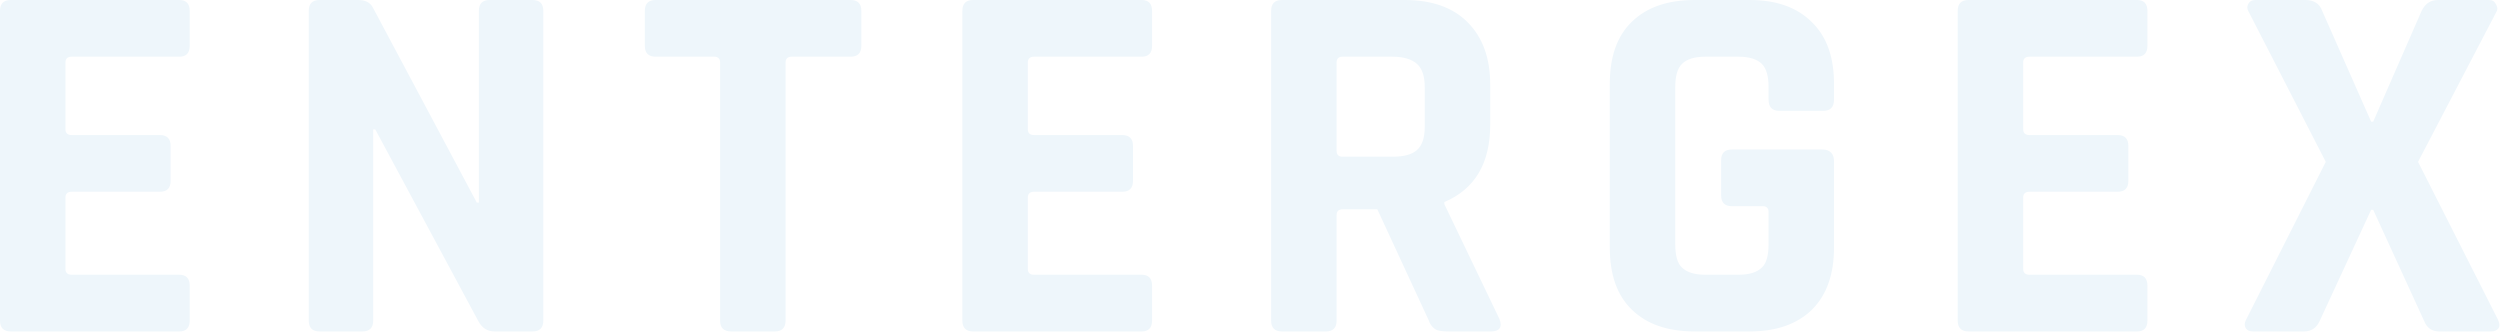
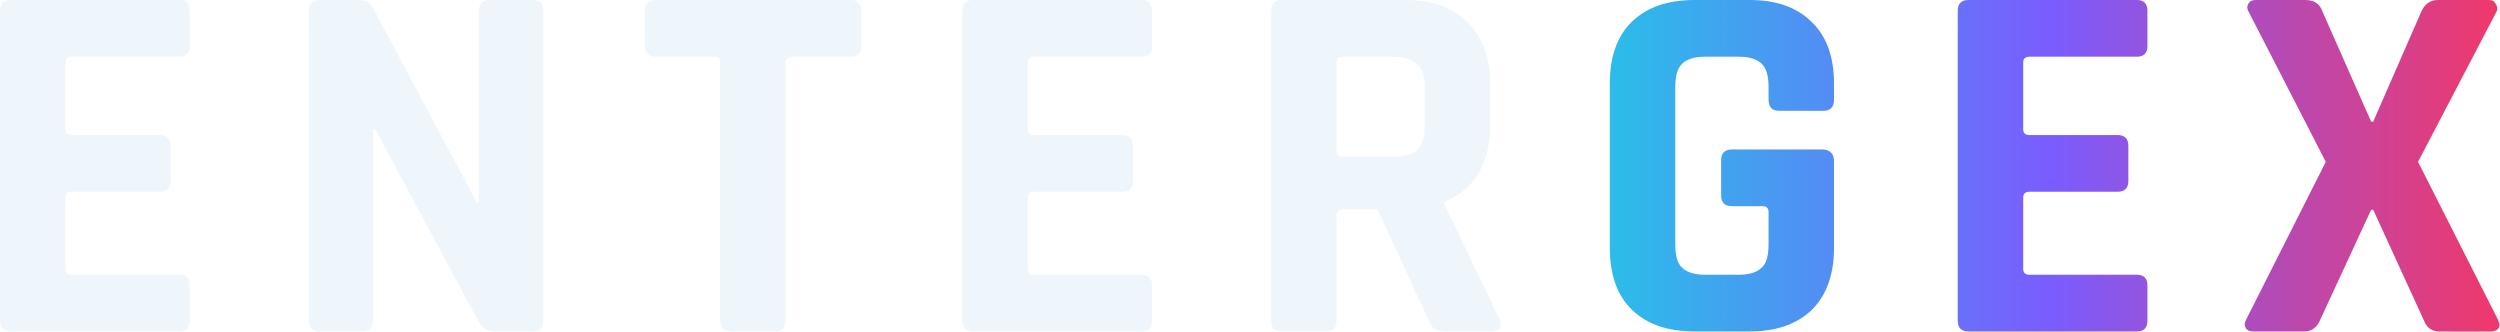
<svg xmlns="http://www.w3.org/2000/svg" viewBox="0 0 485 64.3">
-   <path fill="#eef6fb" d="M34.8 64.3L2.1 64.3C0.7 64.3 0 63.6 0 62.2L0 2.1C0 0.7 0.7 0 2.1 0L34.8 0C36.1 0 36.8 0.7 36.8 2.1L36.8 8.9C36.8 10.3 36.1 11 34.8 11L13.9 11C13.1 11 12.7 11.4 12.7 12.1L12.7 25.1C12.7 25.8 13.1 26.2 13.9 26.2L31 26.2C32.4 26.2 33.1 26.9 33.1 28.3L33.1 35.1C33.1 36.5 32.4 37.2 31 37.2L13.9 37.2C13.1 37.2 12.7 37.6 12.7 38.3L12.7 52.2C12.7 52.9 13.1 53.3 13.9 53.3L34.8 53.3C36.1 53.3 36.8 54 36.8 55.4L36.8 62.2C36.8 63.6 36.1 64.3 34.8 64.3ZM70.3 64.3L62 64.3C60.6 64.3 59.9 63.6 59.9 62.2L59.9 2.1C59.9 0.7 60.6 0 62 0L69.5 0C70.9 0 71.8 0.5 72.3 1.4L92.5 39.3L92.9 39.3L92.9 2.1C92.9 0.7 93.6 0 95 0L103.3 0C104.7 0 105.4 0.7 105.4 2.1L105.4 62.2C105.4 63.6 104.7 64.3 103.3 64.3L96 64.3C94.5 64.3 93.5 63.6 92.8 62.3L72.8 25.1L72.4 25.1L72.4 62.2C72.4 63.6 71.7 64.3 70.3 64.3ZM150.3 64.3L141.9 64.3C140.4 64.3 139.7 63.6 139.7 62.2L139.7 12.1C139.7 11.4 139.3 11 138.6 11L127.2 11C125.8 11 125.1 10.3 125.1 8.9L125.1 2.1C125.1 0.7 125.8 0 127.2 0L165 0C166.4 0 167.1 0.7 167.1 2.1L167.1 8.9C167.1 10.3 166.4 11 165 11L153.6 11C152.8 11 152.4 11.4 152.4 12.1L152.4 62.2C152.4 63.6 151.7 64.3 150.3 64.3ZM221.5 64.3L188.8 64.3C187.4 64.3 186.7 63.6 186.7 62.2L186.7 2.1C186.7 0.7 187.4 0 188.8 0L221.5 0C222.8 0 223.5 0.7 223.5 2.1L223.5 8.9C223.5 10.3 222.8 11 221.5 11L200.6 11C199.8 11 199.4 11.4 199.4 12.1L199.4 25.1C199.4 25.8 199.8 26.2 200.6 26.2L217.7 26.2C219.1 26.2 219.8 26.9 219.8 28.3L219.8 35.1C219.8 36.5 219.1 37.2 217.7 37.2L200.6 37.2C199.8 37.2 199.4 37.6 199.4 38.3L199.4 52.2C199.4 52.9 199.8 53.3 200.6 53.3L221.5 53.3C222.8 53.3 223.5 54 223.5 55.4L223.5 62.2C223.5 63.6 222.8 64.3 221.5 64.3ZM257.2 64.3L248.7 64.3C247.3 64.3 246.6 63.6 246.6 62.2L246.6 2.1C246.6 0.7 247.3 0 248.7 0L272.5 0C277.7 0 281.8 1.4 284.7 4.3C287.6 7.2 289.1 11.2 289.1 16.4L289.1 24.2C289.1 31.7 286.1 36.7 280.2 39.2L280.2 39.6L290.9 61.9C291.5 63.5 290.9 64.3 289.2 64.3L281.1 64.3C279.9 64.3 279 64.2 278.5 63.9C278 63.6 277.5 63.1 277.2 62.2L267.2 40.6L260.5 40.6C259.7 40.6 259.3 41 259.3 41.7L259.3 62.2C259.3 63.6 258.6 64.3 257.2 64.3ZM260.4 30.4L270.2 30.4C272.3 30.4 273.9 30 274.9 29.1C275.9 28.2 276.4 26.7 276.4 24.7L276.4 16.9C276.4 14.8 275.9 13.3 274.9 12.4C273.9 11.5 272.3 11 270.2 11L260.4 11C259.7 11 259.3 11.4 259.3 12.1L259.3 29.3C259.3 30 259.7 30.4 260.4 30.4ZM339.4 64.3L328.8 64.3C323.5 64.3 319.5 62.9 316.6 60.1C313.7 57.3 312.3 53.3 312.3 48L312.3 16.3C312.3 11 313.7 7 316.6 4.2C319.5 1.4 323.5 0 328.8 0L339.4 0C344.6 0 348.6 1.4 351.5 4.3C354.4 7.1 355.8 11.1 355.8 16.3L355.8 19.3C355.8 20.8 355.1 21.5 353.7 21.5L345.2 21.5C343.8 21.5 343.1 20.8 343.1 19.3L343.1 16.9C343.1 14.8 342.7 13.3 341.8 12.4C340.9 11.5 339.4 11 337.3 11L330.8 11C328.7 11 327.2 11.5 326.3 12.4C325.4 13.3 325 14.8 325 16.9L325 47.4C325 49.5 325.4 51.1 326.3 51.9C327.2 52.8 328.7 53.3 330.8 53.3L337.3 53.3C339.4 53.3 340.9 52.8 341.8 51.9C342.7 51.1 343.1 49.5 343.1 47.4L343.1 41.1C343.1 40.4 342.7 40 342 40L336 40C334.6 40 333.9 39.3 333.9 37.9L333.9 31.1C333.9 29.7 334.6 29 336 29L353.5 29C355 29 355.8 29.8 355.8 31.3L355.8 48C355.8 53.2 354.4 57.2 351.5 60.1C348.6 62.9 344.6 64.3 339.4 64.3ZM414.6 64.3L381.9 64.3C380.5 64.3 379.8 63.6 379.8 62.2L379.8 2.1C379.8 0.7 380.5 0 381.9 0L414.6 0C415.9 0 416.6 0.7 416.6 2.1L416.6 8.9C416.6 10.3 415.9 11 414.6 11L393.7 11C392.9 11 392.5 11.4 392.5 12.1L392.5 25.1C392.5 25.8 392.9 26.2 393.7 26.2L410.8 26.2C412.2 26.2 412.9 26.9 412.9 28.3L412.9 35.1C412.9 36.5 412.2 37.2 410.8 37.2L393.7 37.2C392.9 37.2 392.5 37.6 392.5 38.3L392.5 52.2C392.5 52.9 392.9 53.3 393.7 53.3L414.6 53.3C415.9 53.3 416.6 54 416.6 55.4L416.6 62.2C416.6 63.6 415.9 64.3 414.6 64.3ZM447 64.3L437.1 64.3C436.4 64.3 436 64.1 435.7 63.7C435.4 63.2 435.4 62.7 435.7 62.1L451.2 31.4L436.2 2.2C435.9 1.7 435.9 1.2 436.2 0.7C436.5 0.2 436.9 0 437.6 0L447.2 0C448.9 0 450 0.7 450.5 2.1L460 23.6L460.4 23.6L469.8 2.1C470.5 0.7 471.5 0 473 0L482.8 0C483.5 0 483.9 0.2 484.2 0.8C484.5 1.3 484.6 1.8 484.3 2.3L469.1 31.4L484.6 62C484.9 62.7 485 63.2 484.7 63.7C484.4 64.1 483.9 64.3 483.2 64.3L473.2 64.3C471.8 64.3 470.8 63.6 470.3 62.3L460.4 40.7L460 40.7L450 62.3C449.4 63.6 448.4 64.3 447 64.3Z" />
+   <defs>
+     <linearGradient id="g" x1="0" x2="485" y1="0" y2="0" gradientUnits="userSpaceOnUse">
+       <stop offset=".62" stop-color="#eef6fb" />
+       <stop offset=".62" stop-color="#21cae6" />
+       <stop offset=".82" stop-color="#7a5cff" />
+       <stop offset="1" stop-color="#f0386b" />
+     </linearGradient>
+   </defs>
+   <path fill="url(#g)" d="M34.8 64.3L2.1 64.3C0.7 64.3 0 63.6 0 62.2L0 2.1C0 0.7 0.7 0 2.1 0L34.8 0C36.1 0 36.8 0.7 36.8 2.1L36.8 8.9C36.8 10.3 36.1 11 34.8 11L13.9 11C13.1 11 12.7 11.4 12.7 12.1L12.7 25.1C12.7 25.8 13.1 26.2 13.9 26.2L31 26.2C32.4 26.2 33.1 26.9 33.1 28.3L33.1 35.1C33.1 36.5 32.4 37.2 31 37.2L13.9 37.2C13.1 37.2 12.7 37.6 12.7 38.3L12.7 52.2C12.7 52.9 13.1 53.3 13.9 53.3L34.8 53.3C36.1 53.3 36.8 54 36.8 55.4L36.8 62.2C36.8 63.6 36.1 64.3 34.8 64.3ZM70.3 64.3L62 64.3C60.6 64.3 59.9 63.6 59.9 62.2L59.9 2.1C59.9 0.7 60.6 0 62 0L69.5 0C70.9 0 71.8 0.5 72.3 1.4L92.5 39.3L92.9 39.3L92.9 2.1C92.9 0.7 93.6 0 95 0L103.3 0C104.7 0 105.4 0.7 105.4 2.1L105.4 62.2C105.4 63.6 104.7 64.3 103.3 64.3L96 64.3C94.5 64.3 93.5 63.6 92.8 62.3L72.8 25.1L72.4 25.1L72.4 62.2C72.4 63.6 71.7 64.3 70.3 64.3ZM150.3 64.3L141.9 64.3C140.4 64.3 139.7 63.6 139.7 62.2L139.7 12.1C139.7 11.4 139.3 11 138.6 11L127.2 11C125.8 11 125.1 10.3 125.1 8.9L125.1 2.1C125.1 0.7 125.8 0 127.2 0L165 0C166.4 0 167.1 0.7 167.1 2.1L167.1 8.9C167.1 10.3 166.4 11 165 11L153.6 11C152.8 11 152.4 11.4 152.4 12.1L152.4 62.2C152.4 63.6 151.7 64.3 150.3 64.3ZM221.5 64.3L188.8 64.3C187.4 64.3 186.7 63.6 186.7 62.2L186.7 2.1C186.7 0.7 187.4 0 188.8 0L221.5 0C222.8 0 223.5 0.7 223.5 2.1L223.5 8.9C223.5 10.3 222.8 11 221.5 11L200.6 11C199.8 11 199.4 11.4 199.4 12.1L199.4 25.1C199.4 25.8 199.8 26.2 200.6 26.2L217.7 26.2C219.1 26.2 219.8 26.9 219.8 28.3L219.8 35.1C219.8 36.5 219.1 37.2 217.7 37.2L200.6 37.2C199.8 37.2 199.4 37.6 199.4 38.3L199.4 52.2C199.4 52.9 199.8 53.3 200.6 53.3L221.5 53.3C222.8 53.3 223.5 54 223.5 55.4L223.5 62.2C223.5 63.6 222.8 64.3 221.5 64.3ZM257.2 64.3L248.7 64.3C247.3 64.3 246.6 63.6 246.6 62.2L246.6 2.1C246.6 0.7 247.3 0 248.7 0L272.5 0C277.7 0 281.8 1.4 284.7 4.3C287.6 7.2 289.1 11.2 289.1 16.4L289.1 24.2C289.1 31.7 286.1 36.7 280.2 39.2L280.2 39.6L290.9 61.9C291.5 63.5 290.9 64.3 289.2 64.3L281.1 64.3C279.9 64.3 279 64.2 278.5 63.9C278 63.6 277.5 63.1 277.2 62.2L267.2 40.6L260.5 40.6C259.7 40.6 259.3 41 259.3 41.7L259.3 62.2C259.3 63.6 258.6 64.3 257.2 64.3ZM260.4 30.4L270.2 30.4C272.3 30.4 273.9 30 274.9 29.1C275.9 28.2 276.4 26.7 276.4 24.7L276.4 16.9C276.4 14.8 275.9 13.3 274.9 12.4C273.9 11.5 272.3 11 270.2 11L260.4 11C259.7 11 259.3 11.4 259.3 12.1L259.3 29.3C259.3 30 259.7 30.4 260.4 30.4ZM339.4 64.3L328.8 64.3C323.5 64.3 319.5 62.9 316.6 60.1C313.7 57.3 312.3 53.3 312.3 48L312.3 16.3C312.3 11 313.7 7 316.6 4.2C319.5 1.4 323.5 0 328.8 0L339.4 0C344.6 0 348.6 1.4 351.5 4.3C354.4 7.1 355.8 11.1 355.8 16.3L355.8 19.3C355.8 20.8 355.1 21.5 353.7 21.5L345.2 21.5C343.8 21.5 343.1 20.8 343.1 19.3L343.1 16.9C343.1 14.8 342.7 13.3 341.8 12.4C340.9 11.5 339.4 11 337.3 11L330.8 11C328.7 11 327.2 11.5 326.3 12.4C325.4 13.3 325 14.8 325 16.9L325 47.4C325 49.5 325.4 51.1 326.3 51.9C327.2 52.8 328.7 53.3 330.8 53.3L337.3 53.3C339.4 53.3 340.9 52.8 341.8 51.9C342.7 51.1 343.1 49.5 343.1 47.4L343.1 41.1C343.1 40.4 342.7 40 342 40L336 40C334.6 40 333.9 39.3 333.9 37.9L333.9 31.1C333.9 29.7 334.6 29 336 29L353.5 29C355 29 355.8 29.8 355.8 31.3L355.8 48C355.8 53.2 354.4 57.2 351.5 60.1C348.6 62.9 344.6 64.3 339.4 64.3ZM414.6 64.3L381.9 64.3C380.5 64.3 379.8 63.6 379.8 62.2L379.8 2.1C379.8 0.7 380.5 0 381.9 0L414.6 0C415.9 0 416.6 0.7 416.6 2.1L416.6 8.9C416.6 10.3 415.9 11 414.6 11L393.7 11C392.9 11 392.5 11.4 392.5 12.1L392.5 25.1C392.5 25.8 392.9 26.2 393.7 26.2L410.8 26.2C412.2 26.2 412.9 26.9 412.9 28.3L412.9 35.1C412.9 36.5 412.2 37.2 410.8 37.2L393.7 37.2C392.9 37.2 392.5 37.6 392.5 38.3L392.5 52.2C392.5 52.9 392.9 53.3 393.7 53.3L414.6 53.3C415.9 53.3 416.6 54 416.6 55.4L416.6 62.2C416.6 63.6 415.9 64.3 414.6 64.3ZM447 64.3L437.1 64.3C436.4 64.3 436 64.1 435.7 63.7C435.4 63.2 435.4 62.7 435.7 62.1L451.2 31.4L436.2 2.2C435.9 1.7 435.9 1.2 436.2 0.7C436.5 0.2 436.9 0 437.6 0L447.2 0C448.9 0 450 0.7 450.5 2.1L460 23.6L460.4 23.6L469.8 2.1C470.5 0.7 471.5 0 473 0L482.8 0C483.5 0 483.9 0.2 484.2 0.8C484.5 1.3 484.6 1.8 484.3 2.3L469.1 31.4L484.6 62C484.9 62.7 485 63.2 484.7 63.7C484.4 64.1 483.9 64.3 483.2 64.3L473.2 64.3C471.8 64.3 470.8 63.6 470.3 62.3L460.4 40.7L460 40.7L450 62.3C449.4 63.6 448.4 64.3 447 64.3Z" />
</svg>
